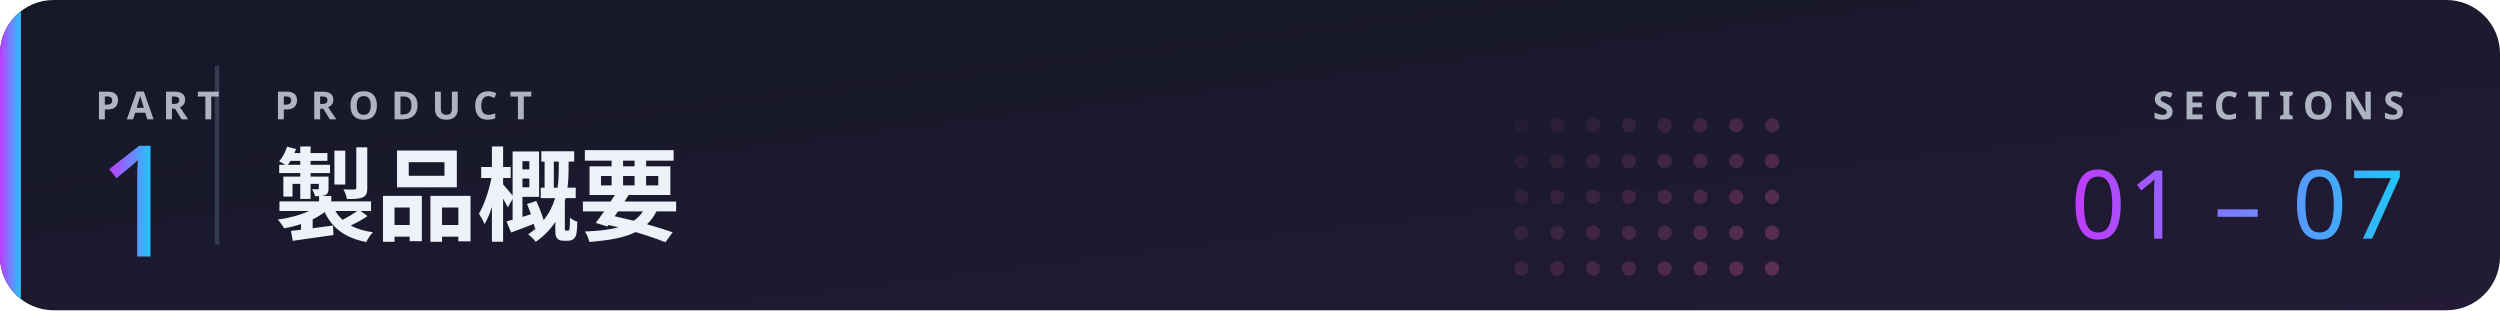
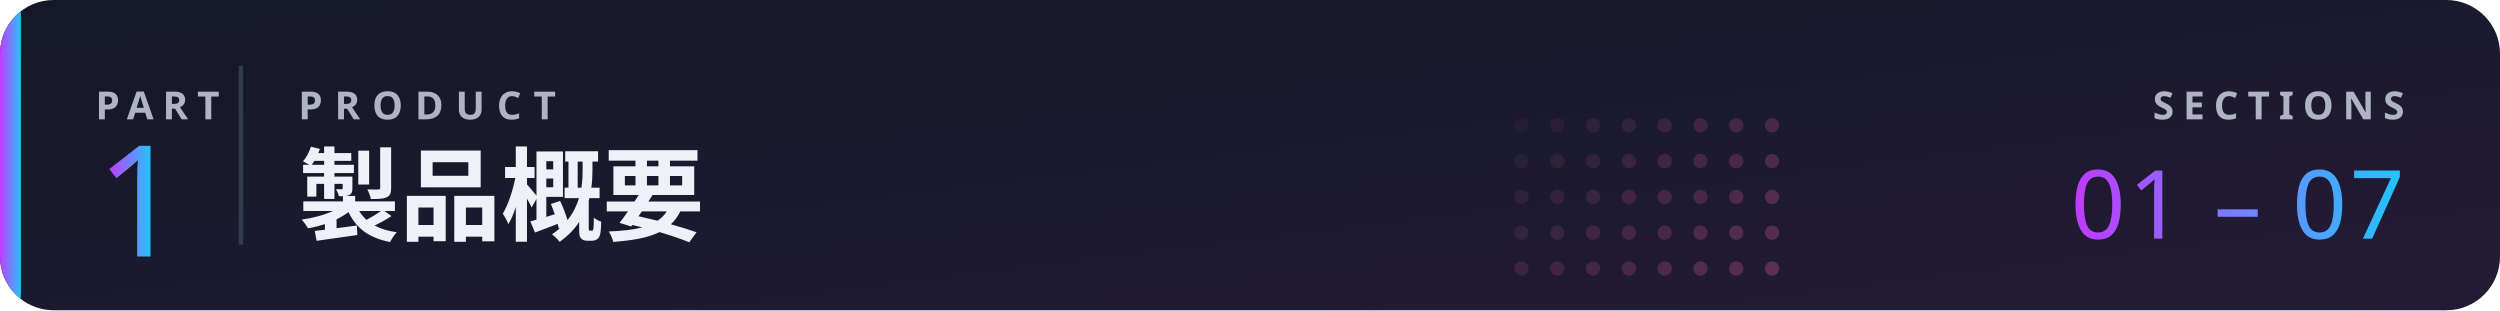
<svg xmlns="http://www.w3.org/2000/svg" viewBox="0 0 838 104" width="838" height="104" role="img">
  <defs>
    <filter id="glow" x="-30%" y="-30%" width="160%" height="160%">
      <feGaussianBlur stdDeviation="1.6" result="b" />
      <feMerge>
        <feMergeNode in="b" />
        <feMergeNode in="SourceGraphic" />
      </feMerge>
    </filter>
    <linearGradient id="brand" x1="0" y1="0" x2="1" y2="0">
      <stop offset="0" stop-color="#C03BFF" />
      <stop offset=".55" stop-color="#6F86FF" />
      <stop offset="1" stop-color="#22C4FA" />
    </linearGradient>
    <linearGradient id="bg" x1="0" y1="0" x2="1" y2="1">
      <stop offset="0" stop-color="#141827" />
      <stop offset="1" stop-color="#231B35" />
    </linearGradient>
    <style>
.jp{font-family:'Hiragino Sans','Hiragino Kaku Gothic ProN','Yu Gothic UI','Yu Gothic','Meiryo','Noto Sans JP','Noto Sans CJK JP',sans-serif}
.disp{font-family:Impact,Haettenschweiler,'Anton','Arial Narrow Bold','Arial Black',sans-serif}
.gh{font-family:-apple-system,BlinkMacSystemFont,'Segoe UI','Noto Sans',Helvetica,Arial,sans-serif}
.rnd{font-family:RcRounded,'Hiragino Maru Gothic ProN','Yu Gothic UI','Noto Sans JP',sans-serif}
.hand{font-family:RcHand,'Hiragino Maru Gothic ProN','Yu Gothic UI','Noto Sans JP',sans-serif}
.mono{font-family:ui-monospace,SFMono-Regular,'Cascadia Mono',Consolas,'Liberation Mono',monospace}

@keyframes bob{0%,100%{transform:translateY(0)}50%{transform:translateY(-5px)}}
@keyframes blink{0%,90%,100%{transform:scaleY(1)}94%{transform:scaleY(.12)}}
@keyframes flow{to{stroke-dashoffset:-28}}
@keyframes pulse{0%,100%{opacity:.55}50%{opacity:1}}
.bob{animation:bob 2.6s ease-in-out infinite}
.eyes{transform-box:fill-box;transform-origin:center;animation:blink 4.8s infinite}
.flow{stroke-dasharray:6 8;animation:flow 1.1s linear infinite}
.pulse{animation:pulse 2.4s ease-in-out infinite}
@media (prefers-reduced-motion:reduce){.bob,.eyes,.flow,.pulse{animation:none}}
</style>
  </defs>
  <rect width="838" height="104" rx="18" fill="url(#bg)" />
  <clipPath id="card">
    <rect width="838" height="104" rx="18" />
  </clipPath>
  <g clip-path="url(#card)">
    <g transform="translate(608 104) scale(-1 -1)">
      <circle cx="14" cy="14" r="2.4" fill="#5A2F52" opacity="1.00" />
      <circle cx="26" cy="14" r="2.4" fill="#5A2F52" opacity="0.92" />
      <circle cx="38" cy="14" r="2.4" fill="#5A2F52" opacity="0.85" />
      <circle cx="50" cy="14" r="2.4" fill="#5A2F52" opacity="0.77" />
      <circle cx="62" cy="14" r="2.4" fill="#5A2F52" opacity="0.69" />
      <circle cx="74" cy="14" r="2.4" fill="#5A2F52" opacity="0.62" />
      <circle cx="86" cy="14" r="2.4" fill="#5A2F52" opacity="0.54" />
      <circle cx="98" cy="14" r="2.4" fill="#5A2F52" opacity="0.46" />
      <circle cx="14" cy="26" r="2.4" fill="#5A2F52" opacity="0.92" />
      <circle cx="26" cy="26" r="2.4" fill="#5A2F52" opacity="0.85" />
      <circle cx="38" cy="26" r="2.4" fill="#5A2F52" opacity="0.77" />
      <circle cx="50" cy="26" r="2.4" fill="#5A2F52" opacity="0.69" />
      <circle cx="62" cy="26" r="2.4" fill="#5A2F52" opacity="0.62" />
      <circle cx="74" cy="26" r="2.4" fill="#5A2F52" opacity="0.54" />
      <circle cx="86" cy="26" r="2.4" fill="#5A2F52" opacity="0.46" />
      <circle cx="98" cy="26" r="2.4" fill="#5A2F52" opacity="0.38" />
      <circle cx="14" cy="38" r="2.4" fill="#5A2F52" opacity="0.85" />
      <circle cx="26" cy="38" r="2.4" fill="#5A2F52" opacity="0.77" />
      <circle cx="38" cy="38" r="2.4" fill="#5A2F52" opacity="0.69" />
      <circle cx="50" cy="38" r="2.4" fill="#5A2F52" opacity="0.62" />
      <circle cx="62" cy="38" r="2.4" fill="#5A2F52" opacity="0.54" />
      <circle cx="74" cy="38" r="2.4" fill="#5A2F52" opacity="0.46" />
      <circle cx="86" cy="38" r="2.4" fill="#5A2F52" opacity="0.38" />
      <circle cx="98" cy="38" r="2.4" fill="#5A2F52" opacity="0.31" />
      <circle cx="14" cy="50" r="2.4" fill="#5A2F52" opacity="0.77" />
      <circle cx="26" cy="50" r="2.4" fill="#5A2F52" opacity="0.69" />
      <circle cx="38" cy="50" r="2.4" fill="#5A2F52" opacity="0.62" />
      <circle cx="50" cy="50" r="2.4" fill="#5A2F52" opacity="0.54" />
      <circle cx="62" cy="50" r="2.4" fill="#5A2F52" opacity="0.46" />
      <circle cx="74" cy="50" r="2.4" fill="#5A2F52" opacity="0.38" />
      <circle cx="86" cy="50" r="2.4" fill="#5A2F52" opacity="0.31" />
      <circle cx="98" cy="50" r="2.4" fill="#5A2F52" opacity="0.23" />
      <circle cx="14" cy="62" r="2.4" fill="#5A2F52" opacity="0.69" />
      <circle cx="26" cy="62" r="2.4" fill="#5A2F52" opacity="0.62" />
      <circle cx="38" cy="62" r="2.4" fill="#5A2F52" opacity="0.54" />
      <circle cx="50" cy="62" r="2.4" fill="#5A2F52" opacity="0.46" />
      <circle cx="62" cy="62" r="2.4" fill="#5A2F52" opacity="0.38" />
      <circle cx="74" cy="62" r="2.4" fill="#5A2F52" opacity="0.31" />
      <circle cx="86" cy="62" r="2.4" fill="#5A2F52" opacity="0.23" />
      <circle cx="98" cy="62" r="2.4" fill="#5A2F52" opacity="0.15" />
    </g>
    <rect width="7" height="104" fill="url(#brand)" />
  </g>
-   <rect x="72" y="22" width="1.5" height="60" fill="#343B4E" />
+   <rect x="80" y="22" width="1.5" height="60" fill="#343B4E" />
  <text x="32" y="40" class="gh" font-size="13" font-weight="600" fill="#AEB4C2" text-anchor="start" letter-spacing="3">PART</text>
  <text x="32" y="86" class="disp" font-size="52" font-weight="400" fill="url(#brand)" text-anchor="start">1</text>
-   <text x="92" y="40" class="gh" font-size="13" font-weight="600" fill="#AEB4C2" text-anchor="start" letter-spacing="4">PRODUCT</text>
-   <text x="92" y="78" class="gh" font-size="34" font-weight="700" fill="#EEF1F7" text-anchor="start">製品概要</text>
+   <text x="100" y="40" class="gh" font-size="13" font-weight="600" fill="#AEB4C2" text-anchor="start" letter-spacing="4">PRODUCT</text>
+   <text x="100" y="78" class="gh" font-size="34" font-weight="700" fill="#EEF1F7" text-anchor="start">製品概要</text>
  <text x="806" y="40" class="gh" font-size="13" font-weight="600" fill="#AEB4C2" text-anchor="end" letter-spacing="3">SECTIONS</text>
  <text x="806" y="80" class="disp" font-size="32" font-weight="400" fill="url(#brand)" text-anchor="end" letter-spacing="1">01 – 07</text>
</svg>
